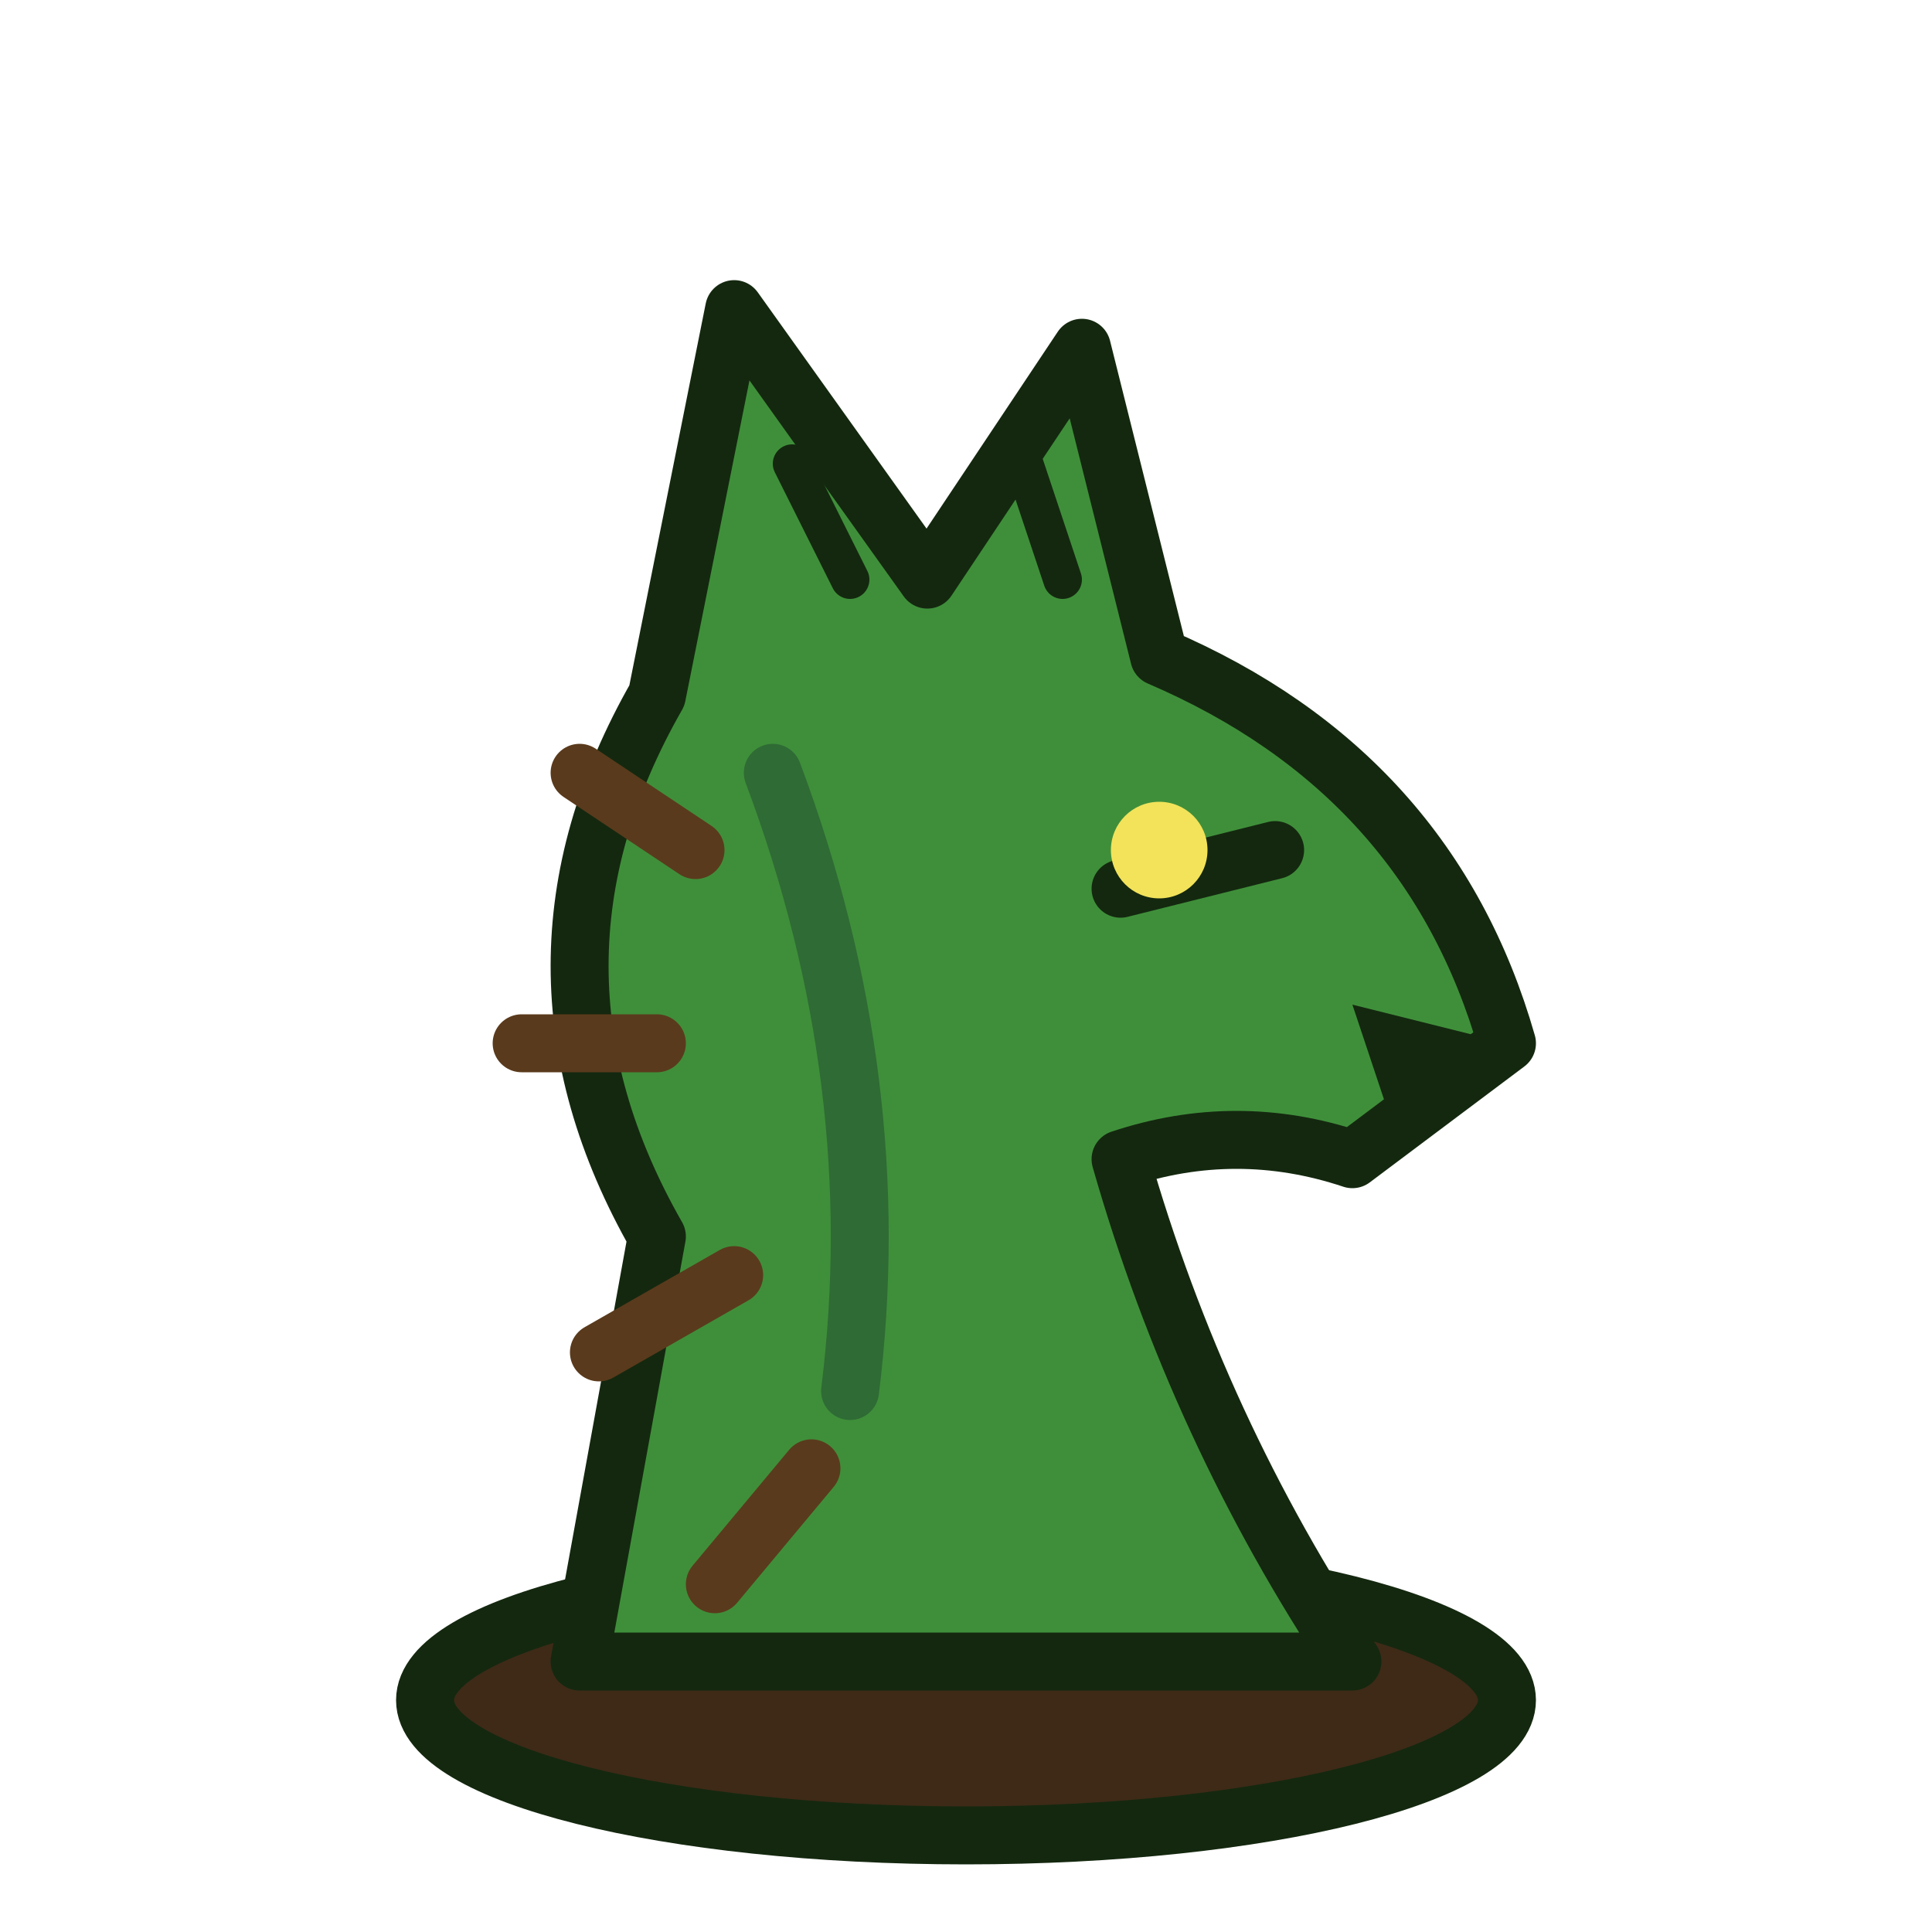
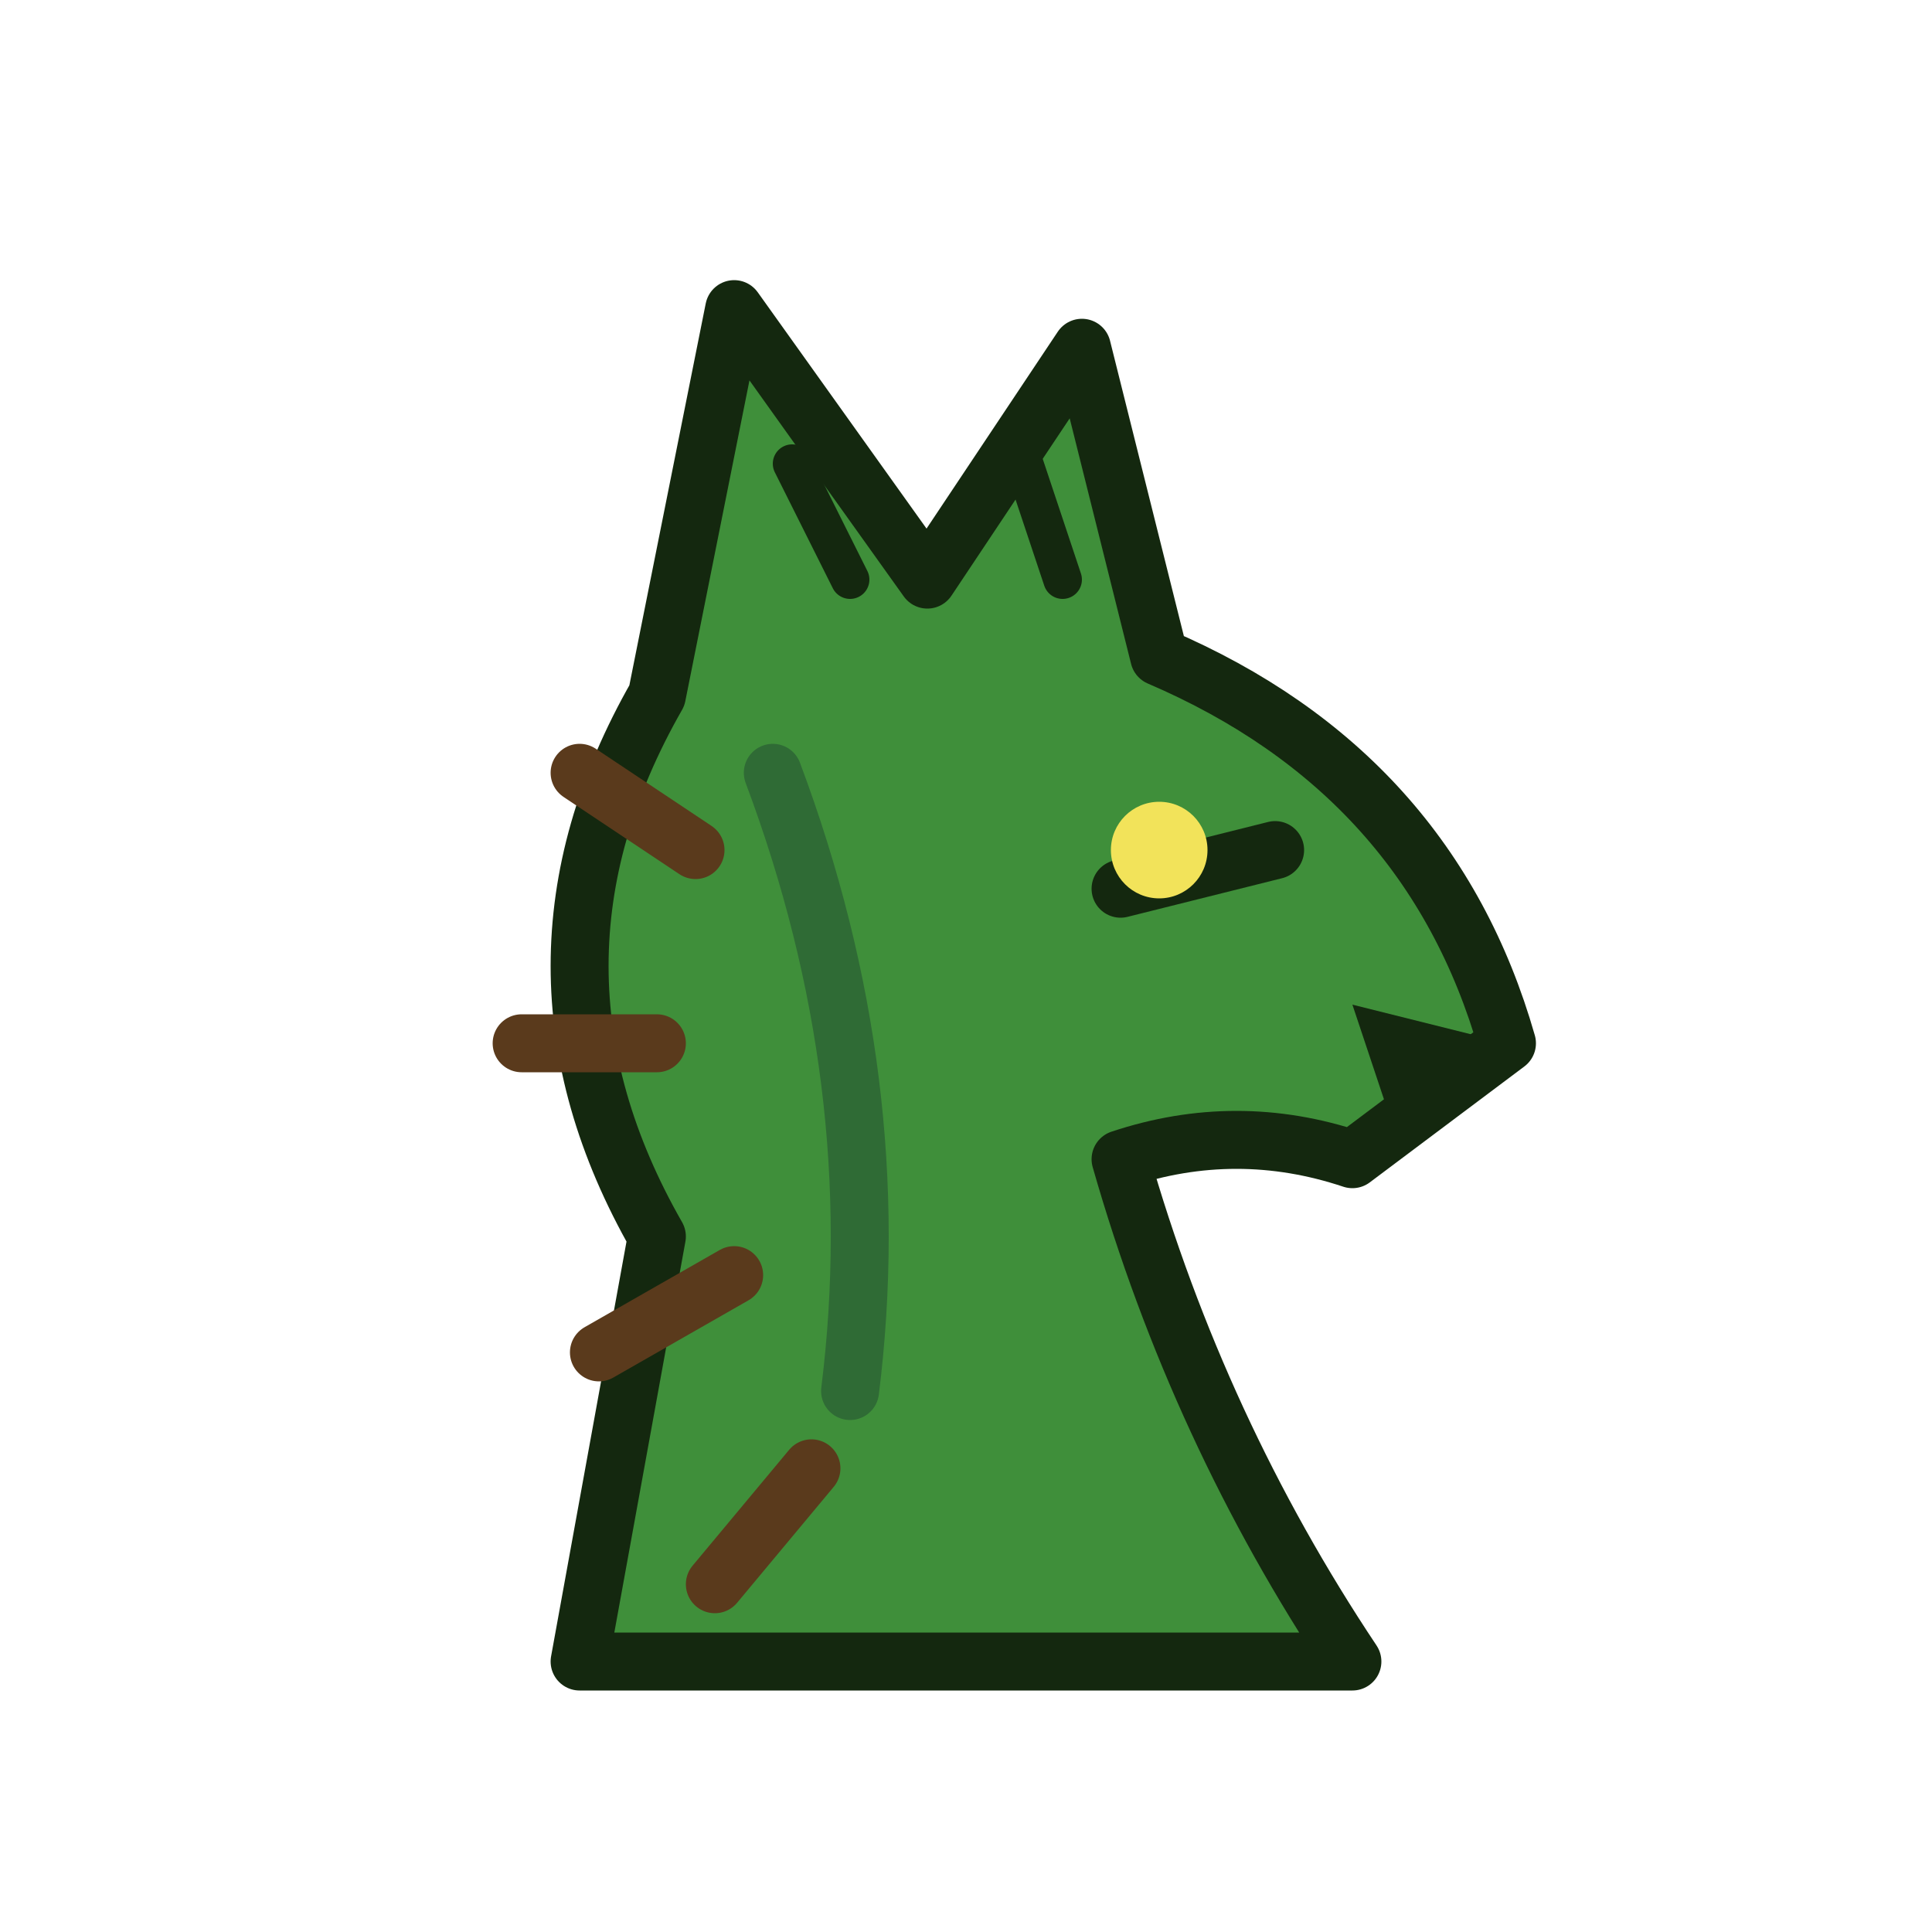
<svg xmlns="http://www.w3.org/2000/svg" viewBox="0 0 100 100">
-   <ellipse cx="50" cy="88" rx="28" ry="7" fill="#3e2a17" stroke="#14280f" stroke-width="3" />
  <path d="M30 86 L34 64 Q26 50 34 36 L38 16 L48 30 L56 18 L60 34 Q74 40 78 54 L70 60 Q64 58 58 60 Q62 74 70 86 Z" fill="#3f8f3a" stroke="#14280f" stroke-width="3" stroke-linejoin="round" />
  <path d="M70 52 L78 54 L72 58" fill="#14280f" />
  <path d="M58 46 L66 44" stroke="#14280f" stroke-width="3" stroke-linecap="round" />
  <circle cx="60" cy="44" r="2.5" fill="#f2e35a" />
  <path d="M36 44 L30 40 M34 54 L27 54 M38 66 L31 70 M42 76 L37 82" stroke="#5a3a1c" stroke-width="3" stroke-linecap="round" />
  <path d="M40 40 Q46 56 44 72" fill="none" stroke="#2f6b35" stroke-width="3" stroke-linecap="round" />
  <path d="M41 24 L44 30 M53 24 L55 30" stroke="#14280f" stroke-width="2" stroke-linecap="round" />
</svg>
